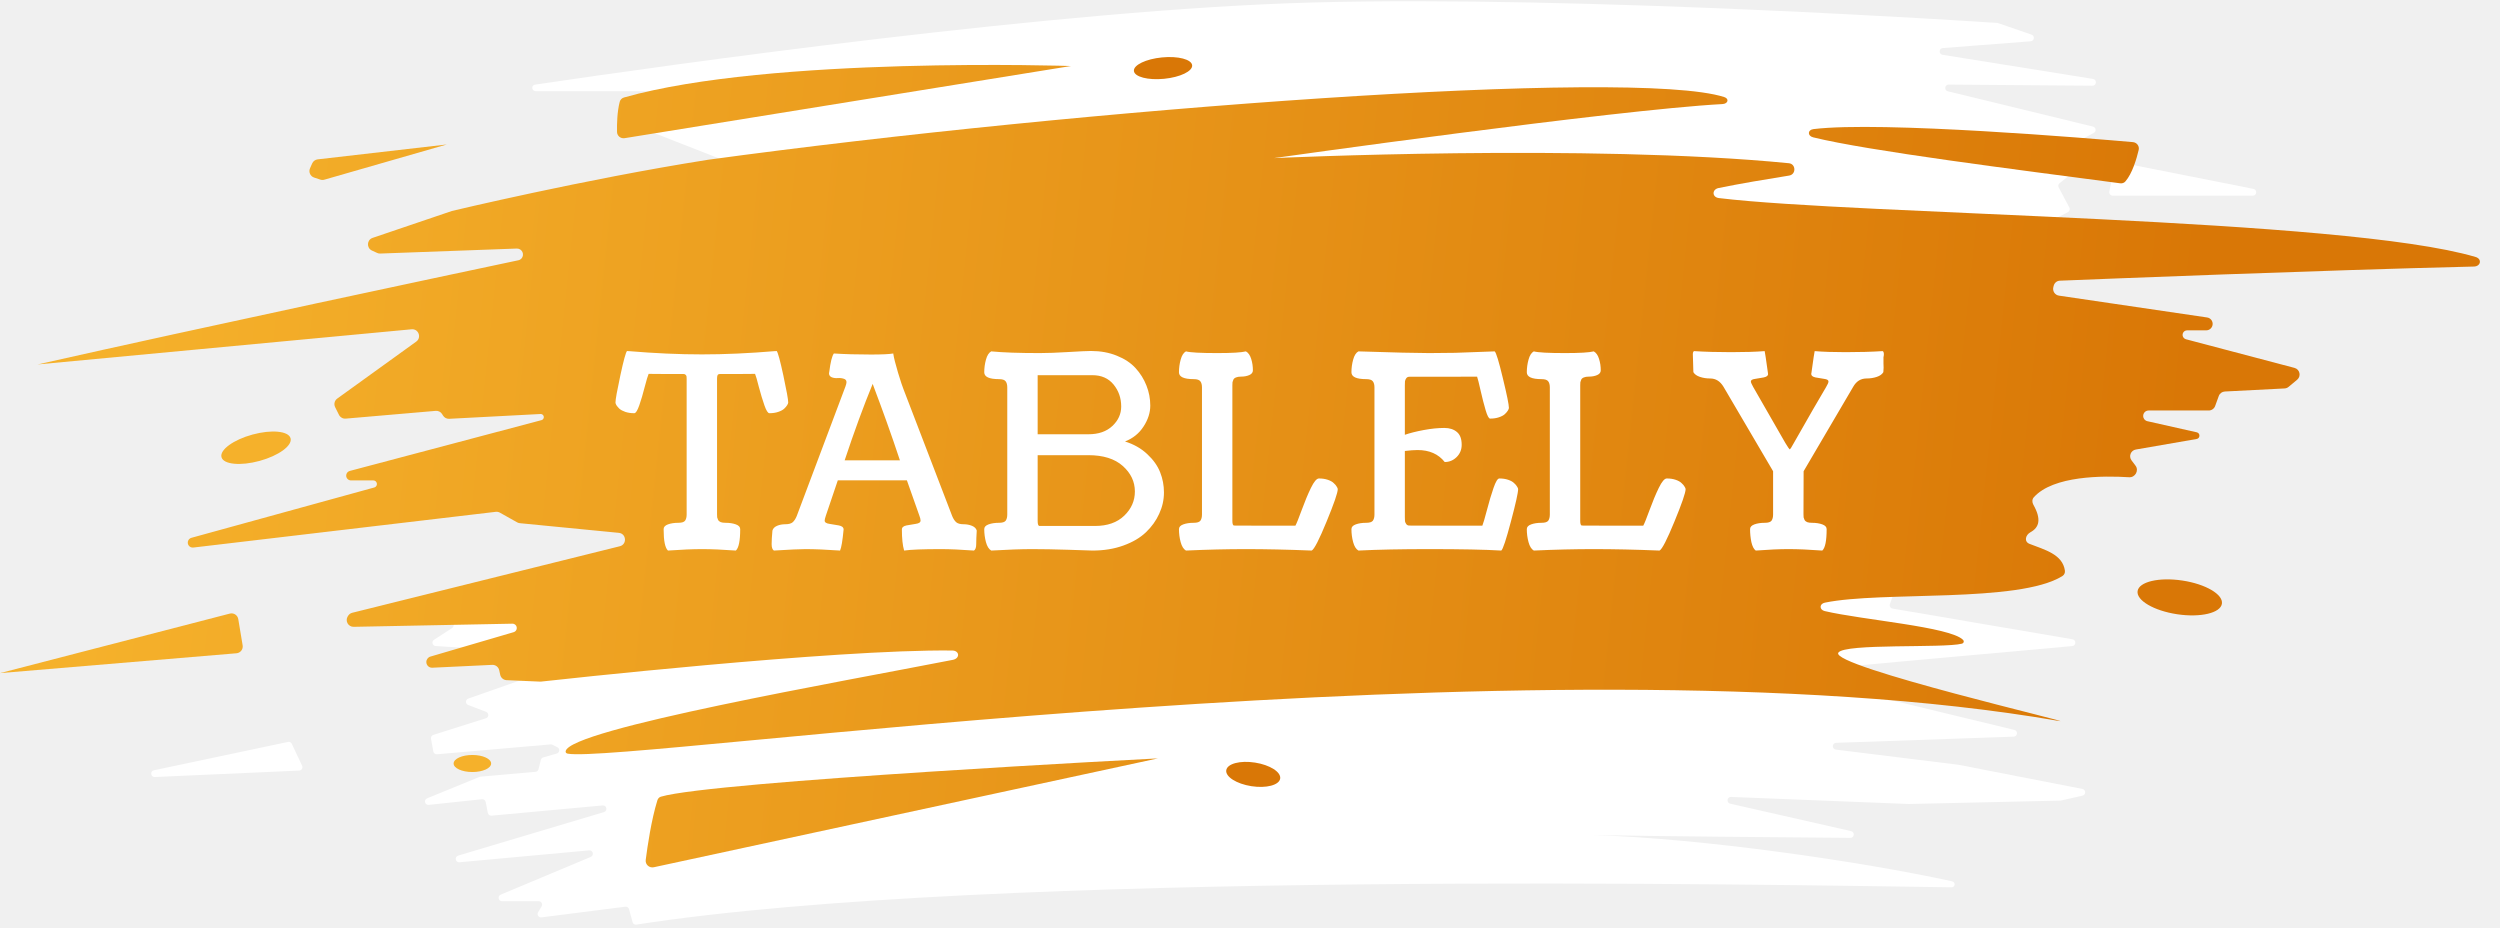
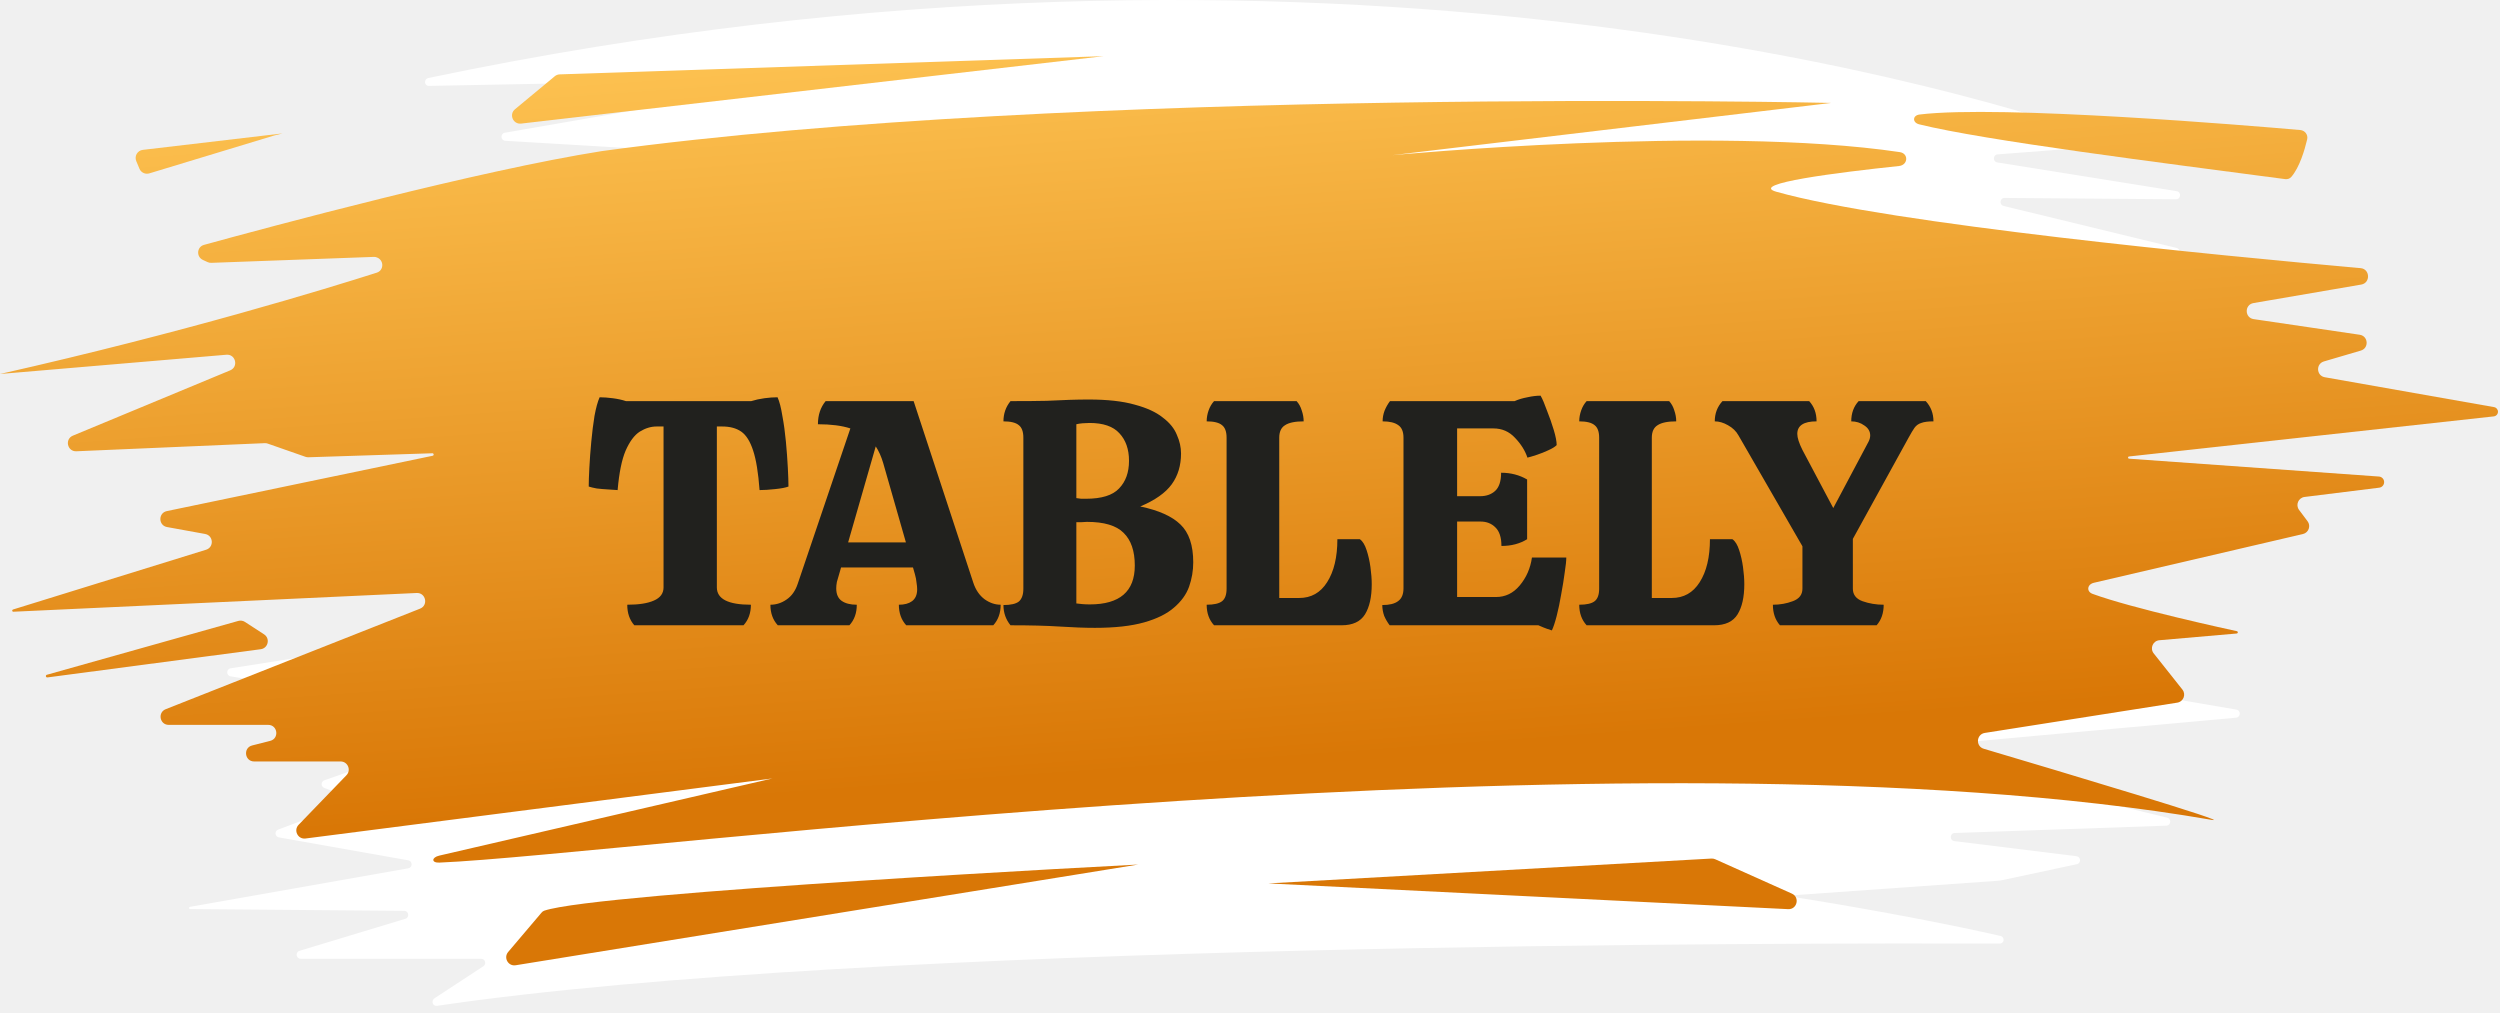
- <svg xmlns="http://www.w3.org/2000/svg" width="733" height="272" viewBox="0 0 733 272" fill="none">
-   <path d="M114.243 177.281L249.009 156.003C249.769 155.883 250.114 154.987 249.633 154.388L177.62 64.858C177.182 64.314 177.423 63.5 178.086 63.282L216.577 50.602C217.467 50.309 217.501 49.063 216.628 48.721L188.388 37.671C187.422 37.293 187.6 35.875 188.629 35.747L261.215 26.733H157.103C155.869 26.733 155.656 24.999 156.876 24.818C195.032 19.151 310.816 2.738 384.715 0.733C463.765 -1.411 582.847 6.541 585.664 6.73C585.752 6.736 585.757 6.748 585.841 6.777L595.655 10.161C596.681 10.515 596.487 12.02 595.405 12.103L569.635 14.086C568.454 14.176 568.384 15.883 569.553 16.07L613.674 23.143C614.894 23.338 614.744 25.14 613.508 25.13L571.351 24.801C570.163 24.791 569.952 26.492 571.107 26.772L613.665 37.114C614.558 37.331 614.711 38.536 613.9 38.968L609.906 41.098C609.313 41.414 609.194 42.213 609.669 42.688L612.425 45.443C612.846 45.865 612.808 46.559 612.342 46.931L603.863 53.715C603.487 54.015 603.379 54.541 603.606 54.966L606.738 60.84C607 61.331 606.81 61.943 606.315 62.199L593.064 69.052C592.84 69.169 592.667 69.366 592.582 69.604L554.116 177.111C553.907 177.697 554.277 178.329 554.889 178.434L607.654 187.442C608.808 187.639 608.742 189.319 607.576 189.424L527.243 196.688C526.117 196.79 525.999 198.39 527.098 198.656L590.612 214.016C591.742 214.289 591.574 215.947 590.411 215.987L538.356 217.794C537.124 217.837 537.045 219.635 538.268 219.786L574.215 224.233L610.566 231.326C611.628 231.533 611.651 233.043 610.596 233.283L604.313 234.711C604.248 234.726 604.181 234.734 604.114 234.736L559.715 235.733L507.556 233.663C506.341 233.615 506.109 235.368 507.295 235.638L542.739 243.693C543.906 243.959 543.72 245.674 542.524 245.664C524.468 245.524 484.607 245.189 467.115 244.836C499.277 245.838 545.33 252.514 572.307 258.395C573.459 258.646 573.323 260.174 572.144 260.158C520.805 259.486 290.69 254.905 186.558 271.101C186.059 271.179 185.61 270.869 185.474 270.384C185.1 269.05 184.687 267.511 184.439 266.581C184.31 266.096 183.843 265.781 183.345 265.844L158.758 268.973C157.93 269.079 157.345 268.183 157.775 267.467L158.806 265.748C159.206 265.081 158.726 264.233 157.949 264.233H147.19C146.098 264.233 145.796 262.733 146.804 262.311L173.218 251.245C174.273 250.803 173.879 249.223 172.74 249.327L134.716 252.816C133.514 252.926 133.182 251.207 134.338 250.862L177.081 238.108C178.238 237.763 177.906 236.043 176.703 236.154L144.111 239.151C143.601 239.198 143.139 238.853 143.038 238.351L142.394 235.128C142.292 234.621 141.821 234.275 141.307 234.33L125.712 235.989C124.561 236.111 124.156 234.507 125.228 234.069L140.575 227.791C140.668 227.753 140.766 227.729 140.865 227.72L157.005 226.296C157.43 226.258 157.784 225.956 157.888 225.542L158.575 222.794C158.661 222.447 158.926 222.173 159.27 222.075L163.243 220.94C164.12 220.689 164.231 219.491 163.415 219.084L161.967 218.36C161.802 218.277 161.617 218.242 161.433 218.258L128.122 221.154C127.608 221.199 127.144 220.845 127.052 220.337L126.372 216.6C126.282 216.105 126.575 215.62 127.055 215.468L142.475 210.599C143.379 210.313 143.415 209.048 142.53 208.71L137.27 206.707C136.399 206.375 136.415 205.137 137.295 204.829L168.548 193.87C169.577 193.509 169.367 191.995 168.279 191.928L127.736 189.42C126.774 189.361 126.445 188.109 127.253 187.584L132.568 184.129C133.331 183.633 133.088 182.457 132.19 182.305L114.232 179.255C113.115 179.065 113.125 177.458 114.243 177.281Z" fill="white" />
-   <path d="M88.576 224.509L85.552 218.083C85.354 217.663 84.894 217.434 84.44 217.531L45.13 225.846C43.928 226.1 44.154 227.878 45.382 227.823L87.716 225.934C88.429 225.902 88.88 225.155 88.576 224.509Z" fill="white" />
-   <path d="M618.454 56.17L620.019 48.345C620.127 47.804 620.653 47.453 621.194 47.56L660.711 55.386C661.897 55.62 661.726 57.367 660.517 57.367H619.435C618.804 57.367 618.33 56.789 618.454 56.17Z" fill="white" />
-   <g clip-path="url(#clip0_4_25)">
-     <path d="M132.5 61.858C132.5 61.858 171.185 52.588 207.5 46.858C317.432 31.825 478.568 19.881 505.516 28.447C507.092 28.948 506.674 30.424 505.022 30.513C473.413 32.215 373.5 46.358 373.5 46.358C373.5 46.358 465.814 42.059 524.5 47.858C526.601 48.066 526.666 51.143 524.582 51.476C517.92 52.538 510.072 53.863 503.911 55.122C501.896 55.533 501.932 57.825 503.974 58.073C544.707 63.022 687.206 63.888 725.85 75.348C727.791 75.924 727.377 78.103 725.353 78.151C680.783 79.213 614.505 81.871 603.942 82.299C603.055 82.335 602.352 82.949 602.137 83.81L602.035 84.216C601.749 85.363 602.514 86.508 603.684 86.68L647.131 93.083C648.164 93.235 648.881 94.194 648.733 95.229C648.599 96.164 647.798 96.858 646.854 96.858H641.263C640.149 96.858 639.53 98.146 640.226 99.016C640.404 99.238 640.649 99.397 640.924 99.47L672.752 107.869C674.323 108.284 674.771 110.299 673.522 111.339L671.012 113.431C670.68 113.708 670.266 113.87 669.834 113.892L652.324 114.79C651.522 114.831 650.822 115.349 650.547 116.104L649.479 119.042C649.191 119.832 648.44 120.358 647.599 120.358H629.969C628.7 120.358 627.943 121.773 628.647 122.829C628.874 123.169 629.222 123.408 629.621 123.498L644.095 126.755C645.163 126.995 645.124 128.529 644.046 128.715L626.219 131.801C624.747 132.056 624.064 133.776 624.96 134.972L626.14 136.545C627.204 137.964 626.034 140.04 624.265 139.928C616.649 139.447 601.963 139.441 596.299 145.824C595.771 146.418 595.788 147.289 596.18 147.981C598.592 152.245 597.893 154.65 595.349 156.039C593.819 156.874 593.415 158.815 595.038 159.45C599.477 161.186 604.786 162.508 605.434 167.341C605.519 167.974 605.211 168.581 604.668 168.917C591.771 176.897 551.885 173.249 535.059 176.696C533.402 177.036 533.369 178.782 535.015 179.17C546.027 181.771 571.802 183.765 575.56 187.604C575.958 188.011 575.765 188.587 575.214 188.728C569.881 190.098 540.857 188.572 539 191.358C536.333 195.358 611.459 212.737 603.5 211.358C452.159 185.146 182.918 223.998 166.45 220.973C166.049 220.899 165.781 220.648 165.851 220.246C166.98 213.771 247.373 199.742 279.366 193.469C281.527 193.045 281.385 190.758 279.183 190.732C244.64 190.318 161.47 199.528 158.577 199.85C158.475 199.861 158.448 199.856 158.345 199.851L148.533 199.425C147.629 199.385 146.864 198.744 146.667 197.861L146.365 196.502C146.154 195.552 145.29 194.892 144.318 194.938L126.748 195.775C125.796 195.82 125 195.061 125 194.108C125 193.367 125.488 192.715 126.199 192.507L150.609 185.352C151.751 185.017 151.846 183.435 150.752 182.966C150.586 182.895 150.407 182.86 150.226 182.864L103.694 183.785C102.105 183.816 101.116 182.073 101.958 180.725L102.071 180.544C102.346 180.104 102.781 179.788 103.285 179.663L181.725 160.161C183.905 159.619 183.672 156.448 181.436 156.23L152.418 153.399C152.142 153.372 151.875 153.288 151.634 153.153L146.567 150.31C146.199 150.103 145.774 150.018 145.354 150.068L56.685 160.541C55.532 160.677 54.69 159.478 55.209 158.44C55.394 158.07 55.728 157.795 56.127 157.686L109.731 142.932C109.907 142.884 110.068 142.79 110.197 142.661C110.863 141.996 110.391 140.858 109.451 140.858H102.913C102.133 140.858 101.5 140.226 101.5 139.445C101.5 138.804 101.931 138.244 102.551 138.08L158.762 123.186C159.369 123.025 159.638 122.315 159.289 121.792C159.11 121.523 158.802 121.369 158.479 121.386L131.701 122.795C130.962 122.834 130.262 122.461 129.881 121.827L129.643 121.429C129.249 120.774 128.517 120.4 127.756 120.465L101.353 122.741C100.536 122.812 99.759 122.377 99.393 121.643L98.261 119.379C97.822 118.502 98.084 117.437 98.879 116.863L122.036 100.16C123.69 98.967 122.709 96.356 120.679 96.546L11 106.858C59.697 95.868 133.16 80.291 151.982 76.312C153.558 75.979 153.833 73.876 152.424 73.094C152.147 72.94 151.832 72.864 151.515 72.876L111.477 74.341C111.164 74.352 110.851 74.29 110.566 74.158L109.05 73.458C107.409 72.701 107.534 70.329 109.245 69.748L132.5 61.858Z" fill="url(#paint0_linear_4_25)" />
-     <path d="M180.91 38.686C180.866 36.404 180.945 32.752 181.704 29.848C181.867 29.22 182.349 28.754 182.973 28.577C225.85 16.403 314 19.358 314 19.358L183.148 40.511C181.992 40.698 180.932 39.856 180.91 38.686Z" fill="url(#paint1_linear_4_25)" />
-     <path d="M71.143 189.218L69.859 181.513C69.666 180.355 68.522 179.612 67.385 179.906L0 197.358L69.338 191.54C70.502 191.442 71.335 190.371 71.143 189.218Z" fill="url(#paint2_linear_4_25)" />
-     <path d="M189.325 252.121C189.844 248.067 190.984 240.339 192.726 234.711C192.895 234.166 193.226 233.75 193.773 233.587C208.851 229.083 339.5 222.358 339.5 222.358L191.695 254.276C190.366 254.563 189.152 253.47 189.325 252.121Z" fill="url(#paint3_linear_4_25)" />
-     <path d="M623.133 53.229C625.184 50.9 626.452 46.558 627.062 43.965C627.329 42.833 626.519 41.77 625.361 41.669C613.097 40.597 551.578 35.433 531.721 37.852C529.946 38.069 529.896 39.842 531.632 40.272C547.631 44.233 591.409 49.749 621.624 53.742C622.188 53.817 622.757 53.655 623.133 53.229Z" fill="url(#paint4_linear_4_25)" />
-     <path d="M131 42.358L95.097 52.687C94.708 52.798 94.295 52.79 93.911 52.662L92.09 52.055C90.97 51.681 90.415 50.424 90.895 49.345L91.536 47.902C91.824 47.255 92.431 46.808 93.135 46.727L131 42.358Z" fill="url(#paint5_linear_4_25)" />
-     <ellipse cx="341" cy="19.971" rx="8.579" ry="3.151" transform="rotate(-5.58041 341 19.9705)" fill="#D97706" />
-     <ellipse cx="75.068" cy="131.276" rx="10.5" ry="4" transform="rotate(-15.3169 75.068 131.276)" fill="#F5B12B" />
-     <ellipse cx="367.444" cy="227.051" rx="8" ry="3.5" transform="rotate(8.8758 367.444 227.051)" fill="#D97706" />
-     <ellipse cx="639.103" cy="175.155" rx="12.5" ry="5" transform="rotate(8.52243 639.103 175.155)" fill="#D97706" />
-     <ellipse cx="138.5" cy="223.858" rx="5.5" ry="2.5" fill="#F5B12B" />
-   </g>
-   <path d="M201.325 150.855V111.008C201.325 110.725 201.312 110.506 201.287 110.352C201.261 110.198 201.171 110.043 201.017 109.889C200.888 109.735 200.682 109.658 200.399 109.658C199.191 109.658 197.429 109.658 195.115 109.658C192.826 109.632 191.18 109.619 190.177 109.619C189.946 110.133 189.56 111.419 189.02 113.477C188.506 115.508 187.979 117.295 187.438 118.838C186.898 120.381 186.41 121.153 185.973 121.153C184.995 121.153 184.121 121.024 183.35 120.767C182.604 120.51 182.025 120.201 181.614 119.841C181.228 119.456 180.932 119.108 180.727 118.8C180.547 118.465 180.457 118.208 180.457 118.028C180.457 117.154 180.932 114.505 181.884 110.082C182.835 105.659 183.491 103.267 183.851 102.907C183.928 102.907 184.005 102.92 184.083 102.946C184.16 102.946 184.237 102.946 184.314 102.946C191.952 103.589 199.114 103.91 205.8 103.91C212.46 103.91 219.609 103.589 227.247 102.946C227.324 102.946 227.401 102.946 227.479 102.946C227.556 102.92 227.633 102.907 227.71 102.907C228.07 103.267 228.726 105.659 229.677 110.082C230.629 114.505 231.104 117.154 231.104 118.028C231.104 118.208 231.002 118.465 230.796 118.8C230.616 119.108 230.32 119.456 229.909 119.841C229.523 120.201 228.944 120.51 228.173 120.767C227.427 121.024 226.566 121.153 225.588 121.153C225.151 121.153 224.663 120.381 224.123 118.838C223.583 117.295 223.042 115.508 222.502 113.477C221.988 111.419 221.615 110.133 221.384 109.619C220.381 109.619 218.722 109.632 216.408 109.658C214.119 109.658 212.37 109.658 211.162 109.658C210.75 109.658 210.493 109.773 210.39 110.005C210.287 110.236 210.236 110.571 210.236 111.008V150.778C210.236 151.164 210.249 151.472 210.274 151.704C210.326 151.909 210.416 152.154 210.544 152.437C210.699 152.719 210.956 152.938 211.316 153.092C211.676 153.221 212.139 153.285 212.705 153.285C213.888 153.285 214.903 153.439 215.752 153.748C216.601 154.057 217.025 154.52 217.025 155.137C217.025 158.557 216.601 160.653 215.752 161.424C211.895 161.141 208.59 161 205.838 161C203.138 161 199.808 161.141 195.848 161.424C194.999 160.653 194.575 158.557 194.575 155.137C194.575 154.52 194.999 154.057 195.848 153.748C196.696 153.439 197.712 153.285 198.895 153.285C199.898 153.285 200.554 153.079 200.862 152.668C201.171 152.231 201.325 151.626 201.325 150.855ZM255.368 103.949C258.582 103.949 260.768 103.846 261.925 103.64V103.794C262.08 104.875 262.542 106.713 263.314 109.311C264.111 111.908 264.638 113.502 264.896 114.094L279.168 151.279C279.477 152.051 279.862 152.655 280.325 153.092C280.788 153.504 281.521 153.709 282.524 153.709C283.424 153.709 284.247 153.864 284.993 154.172C285.738 154.481 286.201 154.944 286.381 155.561C286.278 157.207 286.227 158.531 286.227 159.534C286.227 160.511 286.008 161.141 285.571 161.424C281.714 161.141 278.474 161 275.851 161C270.604 161 267.017 161.141 265.088 161.424C264.651 159.933 264.433 157.875 264.433 155.252C264.433 154.635 264.883 154.237 265.783 154.057C266.708 153.877 267.621 153.722 268.521 153.594C269.447 153.465 269.91 153.144 269.91 152.629C269.91 152.269 269.794 151.794 269.563 151.202L265.898 140.826H245.647L242.137 151.202C241.905 151.896 241.79 152.372 241.79 152.629C241.79 153.144 242.252 153.465 243.178 153.594C244.104 153.722 245.03 153.877 245.956 154.057C246.881 154.237 247.344 154.635 247.344 155.252C247.036 158.544 246.688 160.601 246.303 161.424C242.24 161.141 238.858 161 236.158 161C234.589 161 231.503 161.141 226.9 161.424C226.463 161.141 226.244 160.511 226.244 159.534C226.244 158.531 226.321 157.207 226.476 155.561C226.656 154.944 227.106 154.481 227.826 154.172C228.546 153.864 229.356 153.709 230.256 153.709C231.259 153.709 231.992 153.504 232.455 153.092C232.917 152.655 233.303 152.051 233.612 151.279L247.884 113.322C248.09 112.757 248.193 112.332 248.193 112.049C248.193 111.535 247.923 111.201 247.383 111.046C246.843 110.866 246.251 110.802 245.608 110.854C244.991 110.905 244.413 110.828 243.873 110.622C243.333 110.391 243.062 109.992 243.062 109.426C243.062 109.375 243.088 109.246 243.14 109.041C243.5 106.16 243.95 104.36 244.49 103.64C247.653 103.846 251.279 103.949 255.368 103.949ZM255.869 112.551C253.169 119.134 250.43 126.605 247.653 134.962H263.854C262.62 131.234 261.334 127.505 259.997 123.776C258.659 120.047 257.631 117.244 256.911 115.367L255.869 112.551ZM290.625 161.424C289.93 161.013 289.416 160.19 289.082 158.956C288.747 157.721 288.58 156.448 288.58 155.137C288.58 154.52 289.004 154.057 289.853 153.748C290.702 153.439 291.717 153.285 292.9 153.285C293.903 153.285 294.559 153.079 294.868 152.668C295.176 152.231 295.331 151.626 295.331 150.855V113.592C295.331 112.821 295.176 112.229 294.868 111.818C294.559 111.381 293.903 111.162 292.9 111.162C290.02 111.162 288.58 110.493 288.58 109.156C288.58 107.896 288.747 106.662 289.082 105.453C289.416 104.219 289.93 103.409 290.625 103.023C294.019 103.357 298.751 103.524 304.82 103.524C307.057 103.524 309.86 103.422 313.229 103.216C316.598 103.01 318.822 102.907 319.902 102.907C322.68 102.907 325.2 103.37 327.463 104.296C329.726 105.196 331.552 106.405 332.94 107.922C334.329 109.439 335.396 111.149 336.142 113.052C336.888 114.93 337.261 116.884 337.261 118.916C337.261 120.999 336.605 123.043 335.293 125.049C334.008 127.055 332.195 128.521 329.854 129.446C332.426 130.243 334.599 131.478 336.374 133.149C338.148 134.795 339.408 136.57 340.154 138.473C340.9 140.35 341.272 142.317 341.272 144.375C341.272 146.535 340.81 148.618 339.884 150.624C338.984 152.629 337.685 154.442 335.988 156.062C334.291 157.683 332.079 158.981 329.353 159.958C326.653 160.936 323.644 161.424 320.327 161.424C319.709 161.424 317.356 161.347 313.268 161.193C309.179 161.064 305.643 161 302.66 161C299.548 161 295.536 161.141 290.625 161.424ZM319.131 133.458H304.241V152.707C304.241 153.709 304.421 154.211 304.781 154.211H321.06C324.686 154.211 327.54 153.208 329.623 151.202C331.706 149.196 332.748 146.83 332.748 144.104C332.748 141.224 331.565 138.73 329.199 136.621C326.833 134.512 323.477 133.458 319.131 133.458ZM304.241 127.325H319.131C322.088 127.325 324.428 126.515 326.151 124.895C327.874 123.274 328.736 121.371 328.736 119.186C328.736 116.717 327.99 114.569 326.499 112.744C325.007 110.918 322.937 110.005 320.288 110.005H304.241V127.325ZM347.714 103.023C348.949 103.357 352.009 103.524 356.895 103.524C361.19 103.524 363.993 103.357 365.304 103.023C365.999 103.409 366.513 104.142 366.847 105.222C367.181 106.276 367.349 107.395 367.349 108.578C367.349 109.195 367.001 109.658 366.307 109.966C365.613 110.275 364.777 110.429 363.8 110.429C363.234 110.429 362.771 110.506 362.411 110.661C362.051 110.789 361.794 110.995 361.64 111.278C361.511 111.561 361.421 111.818 361.37 112.049C361.344 112.255 361.331 112.551 361.331 112.937V152.745C361.331 153.645 361.511 154.095 361.871 154.095C364.186 154.095 367.323 154.108 371.283 154.134C375.269 154.134 378.111 154.134 379.808 154.134C380.142 153.542 380.76 152.012 381.66 149.543C382.56 147.075 383.46 144.915 384.36 143.063C385.26 141.211 386.044 140.286 386.713 140.286C387.69 140.286 388.552 140.414 389.297 140.671C390.069 140.929 390.647 141.25 391.033 141.636C391.445 141.996 391.74 142.343 391.92 142.677C392.126 142.986 392.229 143.23 392.229 143.41C392.229 144.465 391.136 147.64 388.95 152.938C386.79 158.21 385.337 161.039 384.591 161.424C377.571 161.141 371.129 161 365.266 161C359.788 161 353.938 161.141 347.714 161.424C347.02 161.013 346.506 160.19 346.171 158.956C345.837 157.721 345.67 156.448 345.67 155.137C345.67 154.52 346.094 154.057 346.943 153.748C347.792 153.439 348.807 153.285 349.99 153.285C350.993 153.285 351.649 153.079 351.958 152.668C352.266 152.231 352.42 151.626 352.42 150.855V113.592C352.42 112.821 352.266 112.229 351.958 111.818C351.649 111.381 350.993 111.162 349.99 111.162C347.11 111.162 345.67 110.493 345.67 109.156C345.67 107.896 345.837 106.662 346.171 105.453C346.506 104.219 347.02 103.409 347.714 103.023ZM398.285 103.023C408.572 103.357 415.489 103.524 419.038 103.524C421.481 103.524 424.014 103.499 426.637 103.447C429.26 103.37 431.729 103.28 434.043 103.177C436.358 103.074 437.759 103.023 438.248 103.023C438.685 103.409 439.482 106.032 440.64 110.892C441.823 115.752 442.414 118.658 442.414 119.61C442.414 119.79 442.311 120.047 442.105 120.381C441.925 120.69 441.63 121.037 441.218 121.423C440.833 121.783 440.254 122.091 439.482 122.349C438.737 122.606 437.875 122.734 436.898 122.734C436.512 122.734 436.075 121.911 435.586 120.266C435.098 118.62 434.609 116.717 434.121 114.557C433.632 112.371 433.285 110.995 433.079 110.429C431.202 110.429 428.064 110.442 423.667 110.468C419.295 110.468 415.811 110.468 413.213 110.468C412.828 110.468 412.532 110.609 412.326 110.892C412.12 111.175 411.992 111.471 411.94 111.779C411.915 112.062 411.902 112.448 411.902 112.937V127.479C413.393 126.965 415.232 126.502 417.418 126.09C419.63 125.679 421.648 125.473 423.474 125.473C425.017 125.473 426.251 125.872 427.177 126.669C428.103 127.44 428.566 128.688 428.566 130.411C428.566 131.851 428.064 133.059 427.062 134.037C426.084 134.988 424.927 135.464 423.59 135.464C421.738 133.124 419.09 131.954 415.644 131.954C414.641 131.954 413.393 132.044 411.902 132.224V151.588C411.902 152.102 411.915 152.514 411.94 152.822C411.992 153.105 412.12 153.388 412.326 153.671C412.532 153.954 412.828 154.095 413.213 154.095C416.016 154.095 419.784 154.108 424.516 154.134C429.247 154.134 432.616 154.134 434.622 154.134C434.879 153.517 435.329 151.986 435.972 149.543C436.615 147.075 437.258 144.915 437.901 143.063C438.544 141.211 439.11 140.286 439.598 140.286C440.575 140.286 441.437 140.414 442.183 140.671C442.954 140.929 443.533 141.25 443.918 141.636C444.33 141.996 444.626 142.343 444.806 142.677C445.011 142.986 445.114 143.23 445.114 143.41C445.114 144.465 444.407 147.64 442.993 152.938C441.604 158.21 440.665 161.039 440.177 161.424C435.419 161.141 428.373 161 419.038 161C410.886 161 403.968 161.141 398.285 161.424C397.591 161.013 397.076 160.19 396.742 158.956C396.408 157.721 396.241 156.448 396.241 155.137C396.241 154.52 396.665 154.057 397.514 153.748C398.362 153.439 399.378 153.285 400.561 153.285C401.564 153.285 402.22 153.079 402.528 152.668C402.837 152.231 402.991 151.626 402.991 150.855V113.592C402.991 112.821 402.837 112.229 402.528 111.818C402.22 111.381 401.564 111.162 400.561 111.162C397.681 111.162 396.241 110.493 396.241 109.156C396.241 107.896 396.408 106.662 396.742 105.453C397.076 104.219 397.591 103.409 398.285 103.023ZM449.705 103.023C450.939 103.357 453.999 103.524 458.885 103.524C463.18 103.524 465.983 103.357 467.294 103.023C467.989 103.409 468.503 104.142 468.837 105.222C469.172 106.276 469.339 107.395 469.339 108.578C469.339 109.195 468.992 109.658 468.297 109.966C467.603 110.275 466.767 110.429 465.79 110.429C465.224 110.429 464.761 110.506 464.401 110.661C464.041 110.789 463.784 110.995 463.63 111.278C463.501 111.561 463.411 111.818 463.36 112.049C463.334 112.255 463.321 112.551 463.321 112.937V152.745C463.321 153.645 463.501 154.095 463.861 154.095C466.176 154.095 469.313 154.108 473.273 154.134C477.259 154.134 480.101 154.134 481.798 154.134C482.133 153.542 482.75 152.012 483.65 149.543C484.55 147.075 485.45 144.915 486.35 143.063C487.25 141.211 488.035 140.286 488.703 140.286C489.68 140.286 490.542 140.414 491.288 140.671C492.059 140.929 492.638 141.25 493.023 141.636C493.435 141.996 493.731 142.343 493.911 142.677C494.116 142.986 494.219 143.23 494.219 143.41C494.219 144.465 493.126 147.64 490.94 152.938C488.78 158.21 487.327 161.039 486.582 161.424C479.561 161.141 473.119 161 467.256 161C461.778 161 455.928 161.141 449.705 161.424C449.01 161.013 448.496 160.19 448.162 158.956C447.827 157.721 447.66 156.448 447.66 155.137C447.66 154.52 448.084 154.057 448.933 153.748C449.782 153.439 450.798 153.285 451.98 153.285C452.983 153.285 453.639 153.079 453.948 152.668C454.256 152.231 454.411 151.626 454.411 150.855V113.592C454.411 112.821 454.256 112.229 453.948 111.818C453.639 111.381 452.983 111.162 451.98 111.162C449.1 111.162 447.66 110.493 447.66 109.156C447.66 107.896 447.827 106.662 448.162 105.453C448.496 104.219 449.01 103.409 449.705 103.023ZM528.82 138.164L528.782 150.778C528.782 151.164 528.795 151.472 528.82 151.704C528.872 151.909 528.962 152.154 529.09 152.437C529.245 152.719 529.502 152.938 529.862 153.092C530.222 153.221 530.685 153.285 531.25 153.285C532.433 153.285 533.449 153.439 534.298 153.748C535.146 154.057 535.571 154.52 535.571 155.137C535.571 158.557 535.146 160.653 534.298 161.424C530.44 161.141 527.136 161 524.384 161C521.761 161 518.56 161.141 514.779 161.424C514.214 161.013 513.789 160.19 513.506 158.956C513.249 157.721 513.121 156.448 513.121 155.137C513.121 154.52 513.545 154.057 514.394 153.748C515.242 153.439 516.258 153.285 517.441 153.285C518.444 153.285 519.1 153.079 519.408 152.668C519.717 152.231 519.871 151.626 519.871 150.855V138.164L505.329 113.399C504.351 111.779 503.053 110.969 501.433 110.969C500.353 110.969 499.35 110.815 498.424 110.506C497.498 110.198 496.855 109.735 496.495 109.118C496.495 108.578 496.469 107.69 496.418 106.456C496.367 105.222 496.341 104.36 496.341 103.872C496.341 103.383 496.457 103.074 496.688 102.946C499.928 103.152 503.554 103.254 507.566 103.254C511.526 103.254 514.805 103.152 517.402 102.946C517.479 103.177 517.801 105.337 518.367 109.426C518.367 109.452 518.367 109.491 518.367 109.542C518.392 109.593 518.405 109.632 518.405 109.658C518.405 110.146 517.981 110.481 517.132 110.661C516.309 110.815 515.474 110.956 514.625 111.085C513.776 111.188 513.352 111.445 513.352 111.856C513.352 112.114 513.583 112.654 514.046 113.477L523.458 129.871C524.179 131.054 524.603 131.684 524.731 131.761C524.911 131.709 525.323 131.079 525.966 129.871C530.286 122.259 533.436 116.794 535.417 113.477C535.879 112.705 536.111 112.165 536.111 111.856C536.111 111.445 535.687 111.188 534.838 111.085C533.989 110.956 533.141 110.815 532.292 110.661C531.469 110.481 531.058 110.146 531.058 109.658C531.058 109.632 531.058 109.593 531.058 109.542C531.083 109.491 531.096 109.452 531.096 109.426C531.662 105.337 531.983 103.177 532.061 102.946C534.478 103.152 537.5 103.254 541.125 103.254C545.137 103.254 548.763 103.152 552.003 102.946C552.235 103.074 552.351 103.383 552.351 103.872C552.351 104.129 552.312 104.412 552.235 104.72V105.299C552.235 105.556 552.235 105.967 552.235 106.533C552.261 107.099 552.273 107.523 552.273 107.806C552.273 108.115 552.248 108.552 552.196 109.118C551.836 109.735 551.193 110.198 550.268 110.506C549.342 110.815 548.339 110.969 547.259 110.969C545.587 110.969 544.289 111.779 543.363 113.399L528.82 138.164Z" fill="white" />
+ <svg xmlns="http://www.w3.org/2000/svg" width="615" height="249" viewBox="0 0 615 249" fill="none">
+   <path d="M56.743 164.406L191.509 143.127C192.269 143.007 192.614 142.112 192.133 141.513L120.12 51.983C119.682 51.439 119.923 50.625 120.586 50.406L156.743 38.496C157.791 38.151 157.591 36.613 156.49 36.548L124.31 34.636C123.125 34.565 123.028 32.855 124.198 32.652L188.141 21.551C189.358 21.34 189.186 19.543 187.951 19.566L105.532 21.129C104.325 21.151 104.196 19.439 105.378 19.191C328.191 -27.528 490.835 24.527 517.991 34.151C518.991 34.505 518.719 35.877 517.66 35.959L491.42 37.977C490.239 38.068 490.169 39.774 491.339 39.962L535.459 47.034C536.68 47.23 536.529 49.031 535.293 49.022L493.136 48.692C491.948 48.683 491.738 50.383 492.892 50.664L535.451 61.005C536.343 61.222 536.496 62.427 535.685 62.859L531.691 64.99C531.098 65.306 530.979 66.104 531.454 66.579L534.21 69.335C534.631 69.756 534.593 70.45 534.128 70.823L525.648 77.606C525.272 77.907 525.164 78.433 525.391 78.858L528.591 84.858C528.826 85.298 528.7 85.843 528.297 86.137L513.508 96.911C513.319 97.049 513.184 97.25 513.127 97.477L496.475 164.312C496.335 164.877 496.704 165.442 497.277 165.539L550.154 174.567C551.308 174.764 551.241 176.443 550.075 176.549L469.743 183.813C468.617 183.915 468.499 185.515 469.598 185.781L533.111 201.14C534.242 201.414 534.074 203.071 532.911 203.112L480.855 204.919C479.624 204.962 479.545 206.76 480.767 206.911L510.81 210.628C511.93 210.766 511.999 212.363 510.896 212.598L492 216.625L439.215 220.358C439.215 220.358 467.482 224.638 492.099 230.243C493.249 230.505 493.106 232.114 491.927 232.111C440.954 232.011 213.34 231.775 107.497 247.438C106.431 247.596 105.987 246.167 106.887 245.577L118.913 237.694C119.744 237.15 119.358 235.858 118.365 235.858H73.974C72.823 235.858 72.583 234.234 73.684 233.901L99.713 226.027C100.81 225.695 100.578 224.079 99.432 224.07L46.771 223.627C46.621 223.626 46.5 223.504 46.5 223.354C46.5 223.221 46.595 223.108 46.726 223.085L100.432 213.607C101.533 213.413 101.533 211.833 100.432 211.638L68.603 205.997C67.601 205.819 67.474 204.432 68.427 204.075L85.234 197.786C86.097 197.463 86.101 196.243 85.24 195.915L79.77 193.831C78.899 193.5 78.915 192.262 79.795 191.953L111.048 180.995C112.077 180.634 111.867 179.12 110.779 179.053L70.236 176.545C69.274 176.485 68.945 175.234 69.753 174.708L75.068 171.254C75.831 170.757 75.588 169.582 74.69 169.429L56.732 166.38C55.615 166.19 55.624 164.583 56.743 164.406Z" fill="white" />
+   <path d="M50.19 60.237C66.557 55.736 117.788 41.944 148 37.177C265 21.177 450.5 25.319 450.5 25.319L342.5 38.177C342.5 38.177 421.733 30.631 467.342 37.419C469.574 37.752 469.4 40.602 467.156 40.838C452.407 42.395 429.955 45.192 437 47.177C465.051 55.08 546.23 62.896 580.709 65.962C583.052 66.171 583.184 69.605 580.866 70.003L554.357 74.555C552.115 74.94 552.153 78.173 554.404 78.505L580.487 82.349C582.608 82.661 582.817 85.641 580.759 86.246L571.685 88.913C569.657 89.509 569.82 92.434 571.902 92.801L613.548 100.151C614.098 100.248 614.5 100.727 614.5 101.286C614.5 101.874 614.058 102.367 613.473 102.432L523.744 112.292C523.605 112.307 523.5 112.424 523.5 112.564C523.5 112.708 523.611 112.827 523.754 112.837L585.22 117.227C585.941 117.279 586.5 117.879 586.5 118.602C586.5 119.297 585.982 119.883 585.292 119.969L566.923 122.252C565.398 122.441 564.648 124.207 565.57 125.436L567.661 128.225C568.528 129.38 567.922 131.045 566.515 131.373L515.083 143.367C513.445 143.749 513.193 145.513 514.773 146.092C524.523 149.67 547.861 154.749 550.294 155.274C550.428 155.303 550.5 155.416 550.5 155.553C550.5 155.703 550.385 155.829 550.235 155.842L531.204 157.497C529.617 157.635 528.82 159.483 529.81 160.732L536.87 169.633C537.822 170.833 537.127 172.613 535.614 172.851L488.275 180.297C486.168 180.628 485.959 183.588 488.004 184.195C506.902 189.806 550.251 202.76 544 201.677C402.21 177.118 152.635 210.38 108.071 212.201C106.082 212.283 106.133 210.927 108.072 210.478L190 191.5L75.152 206.273C73.277 206.514 72.145 204.26 73.458 202.9L85.228 190.708C86.454 189.438 85.554 187.319 83.789 187.319H62.527C60.173 187.319 59.754 183.959 62.036 183.38L66.464 182.257C68.746 181.679 68.327 178.319 65.973 178.319H41.502C39.295 178.319 38.715 175.27 40.767 174.459L103.327 149.734C105.429 148.904 104.757 145.772 102.5 145.876L3.293 150.486C3.134 150.494 3 150.366 3 150.207C3 150.084 3.08 149.975 3.197 149.939L50.694 135.235C52.693 134.616 52.519 131.731 50.46 131.357L41.094 129.654C38.932 129.261 38.893 126.176 41.044 125.728L106.439 112.117C106.68 112.067 106.769 111.769 106.595 111.595C106.534 111.534 106.451 111.502 106.366 111.504L75.873 112.488C75.626 112.496 75.381 112.458 75.148 112.377L65.863 109.127C65.623 109.043 65.37 109.006 65.116 109.017L18.788 111.013C16.554 111.11 15.87 108.025 17.935 107.168L56.627 91.106C58.736 90.23 57.967 87.072 55.691 87.266L0 92C45.466 81.739 80.819 70.863 92.693 67.074C94.35 66.546 94.513 64.295 92.992 63.45C92.673 63.273 92.307 63.184 91.943 63.197L51.977 64.659C51.664 64.671 51.351 64.608 51.066 64.477L49.923 63.949C48.235 63.17 48.398 60.73 50.19 60.237Z" fill="url(#paint0_linear_32_19)" />
+   <path d="M126.684 26.877L136.474 18.756C136.815 18.472 137.24 18.311 137.684 18.296L271.5 13.819L128.191 30.403C126.214 30.631 125.152 28.147 126.684 26.877Z" fill="url(#paint1_linear_32_19)" />
+   <path d="M64.962 156.05L60.26 152.994C59.777 152.68 59.182 152.589 58.628 152.745L11.5 166C11.132 166.147 11.276 166.699 11.669 166.647L64.134 159.71C65.975 159.466 66.519 157.062 64.962 156.05Z" fill="url(#paint2_linear_32_19)" />
+   <path d="M125.008 234.185L133.195 224.536C133.396 224.3 133.577 224.137 133.869 224.035C146.821 219.532 280 212.677 280 212.677L126.852 237.453C125.018 237.75 123.806 235.602 125.008 234.185Z" fill="url(#paint3_linear_32_19)" />
+   <path d="M563.633 43.547C565.684 41.219 566.952 36.877 567.562 34.284C567.829 33.152 567.019 32.089 565.861 31.987C553.597 30.916 492.078 25.751 472.221 28.171C470.446 28.387 470.396 30.16 472.132 30.59C488.131 34.552 531.909 40.068 562.124 44.061C562.688 44.136 563.257 43.974 563.633 43.547Z" fill="url(#paint4_linear_32_19)" />
+   <path d="M67.5 33.319L36.731 42.652C35.748 42.95 34.699 42.455 34.304 41.507L33.519 39.622C33.008 38.397 33.812 37.022 35.131 36.867L69.5 32.819L67.5 33.319Z" fill="url(#paint5_linear_32_19)" />
+   <path d="M421.014 211.204L312 217.319L439.883 223.651C442.092 223.761 442.818 220.733 440.8 219.829L421.944 211.376C421.652 211.245 421.333 211.186 421.014 211.204Z" fill="url(#paint6_linear_32_19)" />
+   <path d="M156.043 153.819C154.884 152.502 154.305 150.817 154.305 148.763C157.149 148.763 159.335 148.42 160.862 147.736C162.442 147.051 163.232 145.971 163.232 144.497V104.918H161.494C160.125 104.918 158.755 105.339 157.386 106.182C156.069 107.024 154.911 108.578 153.91 110.843C152.962 113.055 152.304 116.294 151.935 120.56C151.303 120.507 150.513 120.454 149.565 120.402C148.617 120.349 147.695 120.27 146.8 120.165C145.957 120.007 145.299 119.849 144.825 119.691C144.825 118.585 144.878 117.031 144.983 115.03C145.088 113.028 145.246 110.895 145.457 108.631C145.668 106.366 145.931 104.259 146.247 102.311C146.616 100.309 147.037 98.782 147.511 97.729C148.459 97.729 149.539 97.808 150.75 97.966C151.961 98.124 153.041 98.361 153.989 98.677H184.799C185.8 98.361 186.879 98.124 188.038 97.966C189.197 97.808 190.276 97.729 191.277 97.729C191.751 98.782 192.146 100.309 192.462 102.311C192.831 104.259 193.12 106.366 193.331 108.631C193.542 110.895 193.7 113.028 193.805 115.03C193.91 117.031 193.963 118.585 193.963 119.691C193.278 119.954 192.172 120.165 190.645 120.323C189.17 120.481 187.906 120.56 186.853 120.56C186.537 116.294 186.01 113.055 185.273 110.843C184.536 108.578 183.561 107.024 182.35 106.182C181.139 105.339 179.585 104.918 177.689 104.918H176.346V144.497C176.346 147.341 179.137 148.763 184.72 148.763C184.72 150.817 184.114 152.502 182.903 153.819H156.043ZM191.336 153.819C190.125 152.502 189.519 150.817 189.519 148.763C190.941 148.763 192.258 148.341 193.469 147.499C194.733 146.656 195.655 145.366 196.234 143.628L209.19 105.392C207.083 104.707 204.424 104.365 201.211 104.365C201.211 102.1 201.843 100.204 203.107 98.677H224.753L239.447 143.391C240.026 145.129 240.948 146.472 242.212 147.42C243.476 148.315 244.793 148.763 246.162 148.763C246.162 150.817 245.556 152.502 244.345 153.819H222.936C221.725 152.502 221.119 150.817 221.119 148.763C222.488 148.763 223.568 148.473 224.358 147.894C225.201 147.262 225.622 146.287 225.622 144.971C225.622 144.497 225.569 143.944 225.464 143.312C225.411 142.68 225.28 141.995 225.069 141.258L224.595 139.599H206.899L206.425 141.258C206.214 141.942 206.03 142.574 205.872 143.154C205.767 143.733 205.714 144.26 205.714 144.734C205.714 146.156 206.162 147.183 207.057 147.815C207.952 148.447 209.19 148.763 210.77 148.763C210.77 150.817 210.164 152.502 208.953 153.819H191.336ZM208.637 133.437H222.857L217.248 113.845C216.774 112.265 216.168 110.922 215.431 109.816L208.637 133.437ZM269.363 154.451C266.888 154.451 264.018 154.345 260.752 154.135C257.487 153.924 253.432 153.819 248.586 153.819C247.428 152.397 246.848 150.738 246.848 148.842C248.639 148.842 249.903 148.552 250.64 147.973C251.378 147.341 251.746 146.287 251.746 144.813V107.683C251.746 106.208 251.378 105.181 250.64 104.602C249.903 103.97 248.639 103.654 246.848 103.654C246.848 101.758 247.428 100.099 248.586 98.677C252.326 98.677 255.301 98.65 257.513 98.598C259.725 98.492 261.595 98.413 263.122 98.361C264.702 98.308 266.282 98.282 267.862 98.282C272.444 98.282 276.21 98.703 279.159 99.546C282.109 100.336 284.4 101.389 286.032 102.706C287.718 103.97 288.876 105.392 289.508 106.972C290.193 108.499 290.535 110.026 290.535 111.554C290.535 114.503 289.772 117.031 288.244 119.138C286.717 121.244 284.136 123.061 280.502 124.589C285.032 125.537 288.323 127.011 290.377 129.013C292.484 131.014 293.537 134.121 293.537 138.335C293.537 140.389 293.195 142.39 292.51 144.339C291.826 146.235 290.588 147.946 288.797 149.474C287.059 151.001 284.61 152.212 281.45 153.108C278.29 154.003 274.261 154.451 269.363 154.451ZM267.151 122.693C270.996 122.693 273.708 121.85 275.288 120.165C276.921 118.479 277.737 116.215 277.737 113.371C277.737 110.527 276.947 108.262 275.367 106.577C273.84 104.891 271.391 104.049 268.02 104.049C267.494 104.049 266.914 104.075 266.282 104.128C265.703 104.18 265.203 104.259 264.781 104.365V122.535C265.15 122.587 265.545 122.64 265.966 122.693C266.388 122.693 266.783 122.693 267.151 122.693ZM268.099 148.684C275.473 148.684 279.159 145.497 279.159 139.125C279.159 135.543 278.238 132.857 276.394 131.067C274.604 129.276 271.602 128.381 267.388 128.381C266.967 128.381 266.493 128.407 265.966 128.46C265.492 128.46 265.097 128.46 264.781 128.46V148.447C265.15 148.499 265.624 148.552 266.203 148.605C266.783 148.657 267.415 148.684 268.099 148.684ZM298.658 153.819C297.446 152.502 296.841 150.817 296.841 148.763C298.631 148.763 299.895 148.473 300.633 147.894C301.37 147.314 301.739 146.287 301.739 144.813V107.683C301.739 106.208 301.37 105.181 300.633 104.602C299.895 103.97 298.631 103.654 296.841 103.654C296.841 102.758 296.999 101.863 297.315 100.968C297.631 100.072 298.078 99.309 298.658 98.677H318.961C319.54 99.309 319.961 100.072 320.225 100.968C320.541 101.863 320.699 102.758 320.699 103.654C318.592 103.654 317.065 103.97 316.117 104.602C315.169 105.181 314.695 106.208 314.695 107.683V147.104H319.593C322.542 147.104 324.833 145.813 326.466 143.233C328.151 140.599 328.994 137.071 328.994 132.647H334.524C335.208 133.121 335.761 134.016 336.183 135.333C336.604 136.597 336.92 137.992 337.131 139.52C337.341 141.047 337.447 142.443 337.447 143.707C337.447 146.867 336.894 149.342 335.788 151.133C334.682 152.923 332.759 153.819 330.021 153.819H298.658ZM381.756 155.083C381.44 154.977 381.045 154.846 380.571 154.688C380.097 154.53 379.386 154.24 378.438 153.819H341.861C341.334 153.134 340.886 152.37 340.518 151.528C340.202 150.632 340.044 149.737 340.044 148.842C341.782 148.842 343.072 148.526 343.915 147.894C344.81 147.262 345.258 146.208 345.258 144.734V107.683C345.258 106.208 344.836 105.181 343.994 104.602C343.151 103.97 341.861 103.654 340.123 103.654C340.123 102.758 340.281 101.889 340.597 101.047C340.965 100.151 341.413 99.361 341.94 98.677H372.592C373.54 98.255 374.593 97.939 375.752 97.729C376.91 97.465 377.99 97.334 378.991 97.334C379.465 98.176 379.991 99.414 380.571 101.047C381.203 102.627 381.756 104.207 382.23 105.787C382.704 107.367 382.941 108.604 382.941 109.5C382.519 109.921 381.835 110.342 380.887 110.764C379.991 111.185 379.07 111.554 378.122 111.87C377.174 112.186 376.384 112.423 375.752 112.581C375.172 110.843 374.145 109.21 372.671 107.683C371.249 106.155 369.484 105.392 367.378 105.392H358.451V122.061H364.139C365.613 122.061 366.825 121.639 367.773 120.797C368.773 119.901 369.274 118.4 369.274 116.294C371.644 116.294 373.777 116.847 375.673 117.953V132.647C373.882 133.753 371.775 134.306 369.353 134.306C369.353 132.199 368.852 130.672 367.852 129.724C366.904 128.776 365.692 128.302 364.218 128.302H358.451V146.867H368.01C370.327 146.867 372.276 145.919 373.856 144.023C375.488 142.074 376.489 139.783 376.858 137.15H385.311C385.311 137.94 385.179 139.177 384.916 140.863C384.705 142.495 384.415 144.286 384.047 146.235C383.731 148.131 383.362 149.895 382.941 151.528C382.519 153.16 382.124 154.345 381.756 155.083ZM390.31 153.819C389.099 152.502 388.493 150.817 388.493 148.763C390.284 148.763 391.548 148.473 392.285 147.894C393.022 147.314 393.391 146.287 393.391 144.813V107.683C393.391 106.208 393.022 105.181 392.285 104.602C391.548 103.97 390.284 103.654 388.493 103.654C388.493 102.758 388.651 101.863 388.967 100.968C389.283 100.072 389.731 99.309 390.31 98.677H410.613C411.192 99.309 411.614 100.072 411.877 100.968C412.193 101.863 412.351 102.758 412.351 103.654C410.244 103.654 408.717 103.97 407.769 104.602C406.821 105.181 406.347 106.208 406.347 107.683V147.104H411.245C414.194 147.104 416.485 145.813 418.118 143.233C419.803 140.599 420.646 137.071 420.646 132.647H426.176C426.861 133.121 427.414 134.016 427.835 135.333C428.256 136.597 428.572 137.992 428.783 139.52C428.994 141.047 429.099 142.443 429.099 143.707C429.099 146.867 428.546 149.342 427.44 151.133C426.334 152.923 424.412 153.819 421.673 153.819H390.31ZM437.869 153.819C436.71 152.502 436.131 150.817 436.131 148.763C437.869 148.763 439.501 148.473 441.029 147.894C442.609 147.314 443.399 146.287 443.399 144.813V134.385L427.678 107.13C427.098 106.076 426.229 105.234 425.071 104.602C423.965 103.97 422.885 103.654 421.832 103.654C421.832 101.705 422.464 100.046 423.728 98.677H445.058C446.269 99.993 446.875 101.652 446.875 103.654C443.715 103.654 442.135 104.681 442.135 106.735C442.135 107.683 442.556 108.999 443.399 110.685L450.983 124.984L459.673 108.631C459.936 108.104 460.068 107.604 460.068 107.13C460.068 106.129 459.594 105.313 458.646 104.681C457.698 103.996 456.618 103.654 455.407 103.654C455.407 101.652 456.012 99.993 457.224 98.677H473.735C474.999 100.046 475.631 101.705 475.631 103.654C474.314 103.654 473.313 103.785 472.629 104.049C471.944 104.259 471.391 104.654 470.97 105.234C470.601 105.76 470.127 106.55 469.548 107.604L455.802 132.568V144.813C455.802 146.287 456.592 147.314 458.172 147.894C459.804 148.473 461.542 148.763 463.386 148.763C463.386 150.817 462.806 152.502 461.648 153.819H437.869Z" fill="#21211E" />
  <defs>
-     <linearGradient id="paint0_linear_4_25" x1="33" y1="96.858" x2="638" y2="160.358" gradientUnits="userSpaceOnUse">
-       <stop stop-color="#F5B12B" />
+     <linearGradient id="paint0_linear_32_19" x1="278.5" y1="-4.681" x2="292.5" y2="188.819" gradientUnits="userSpaceOnUse">
+       <stop stop-color="#FFC655" />
      <stop offset="1" stop-color="#D97706" />
    </linearGradient>
-     <linearGradient id="paint1_linear_4_25" x1="33" y1="96.858" x2="638" y2="160.358" gradientUnits="userSpaceOnUse">
-       <stop stop-color="#F5B12B" />
+     <linearGradient id="paint1_linear_32_19" x1="278.5" y1="-4.681" x2="292.5" y2="188.819" gradientUnits="userSpaceOnUse">
+       <stop stop-color="#FFC655" />
      <stop offset="1" stop-color="#D97706" />
    </linearGradient>
-     <linearGradient id="paint2_linear_4_25" x1="33" y1="96.858" x2="638" y2="160.358" gradientUnits="userSpaceOnUse">
-       <stop stop-color="#F5B12B" />
+     <linearGradient id="paint2_linear_32_19" x1="278.5" y1="-4.681" x2="292.5" y2="188.819" gradientUnits="userSpaceOnUse">
+       <stop stop-color="#FFC655" />
      <stop offset="1" stop-color="#D97706" />
    </linearGradient>
-     <linearGradient id="paint3_linear_4_25" x1="33" y1="96.858" x2="638" y2="160.358" gradientUnits="userSpaceOnUse">
-       <stop stop-color="#F5B12B" />
+     <linearGradient id="paint3_linear_32_19" x1="278.5" y1="-4.681" x2="292.5" y2="188.819" gradientUnits="userSpaceOnUse">
+       <stop stop-color="#FFC655" />
      <stop offset="1" stop-color="#D97706" />
    </linearGradient>
-     <linearGradient id="paint4_linear_4_25" x1="33" y1="96.858" x2="638" y2="160.358" gradientUnits="userSpaceOnUse">
-       <stop stop-color="#F5B12B" />
+     <linearGradient id="paint4_linear_32_19" x1="278.5" y1="-4.681" x2="292.5" y2="188.819" gradientUnits="userSpaceOnUse">
+       <stop stop-color="#FFC655" />
      <stop offset="1" stop-color="#D97706" />
    </linearGradient>
-     <linearGradient id="paint5_linear_4_25" x1="33" y1="96.858" x2="638" y2="160.358" gradientUnits="userSpaceOnUse">
-       <stop stop-color="#F5B12B" />
+     <linearGradient id="paint5_linear_32_19" x1="278.5" y1="-4.681" x2="292.5" y2="188.819" gradientUnits="userSpaceOnUse">
+       <stop stop-color="#FFC655" />
      <stop offset="1" stop-color="#D97706" />
    </linearGradient>
-     <clipPath id="clip0_4_25">
-       <rect width="733" height="243" fill="white" transform="translate(0 16)" />
-     </clipPath>
+     <linearGradient id="paint6_linear_32_19" x1="278.5" y1="-4.681" x2="292.5" y2="188.819" gradientUnits="userSpaceOnUse">
+       <stop stop-color="#FFC655" />
+       <stop offset="1" stop-color="#D97706" />
+     </linearGradient>
  </defs>
</svg>
